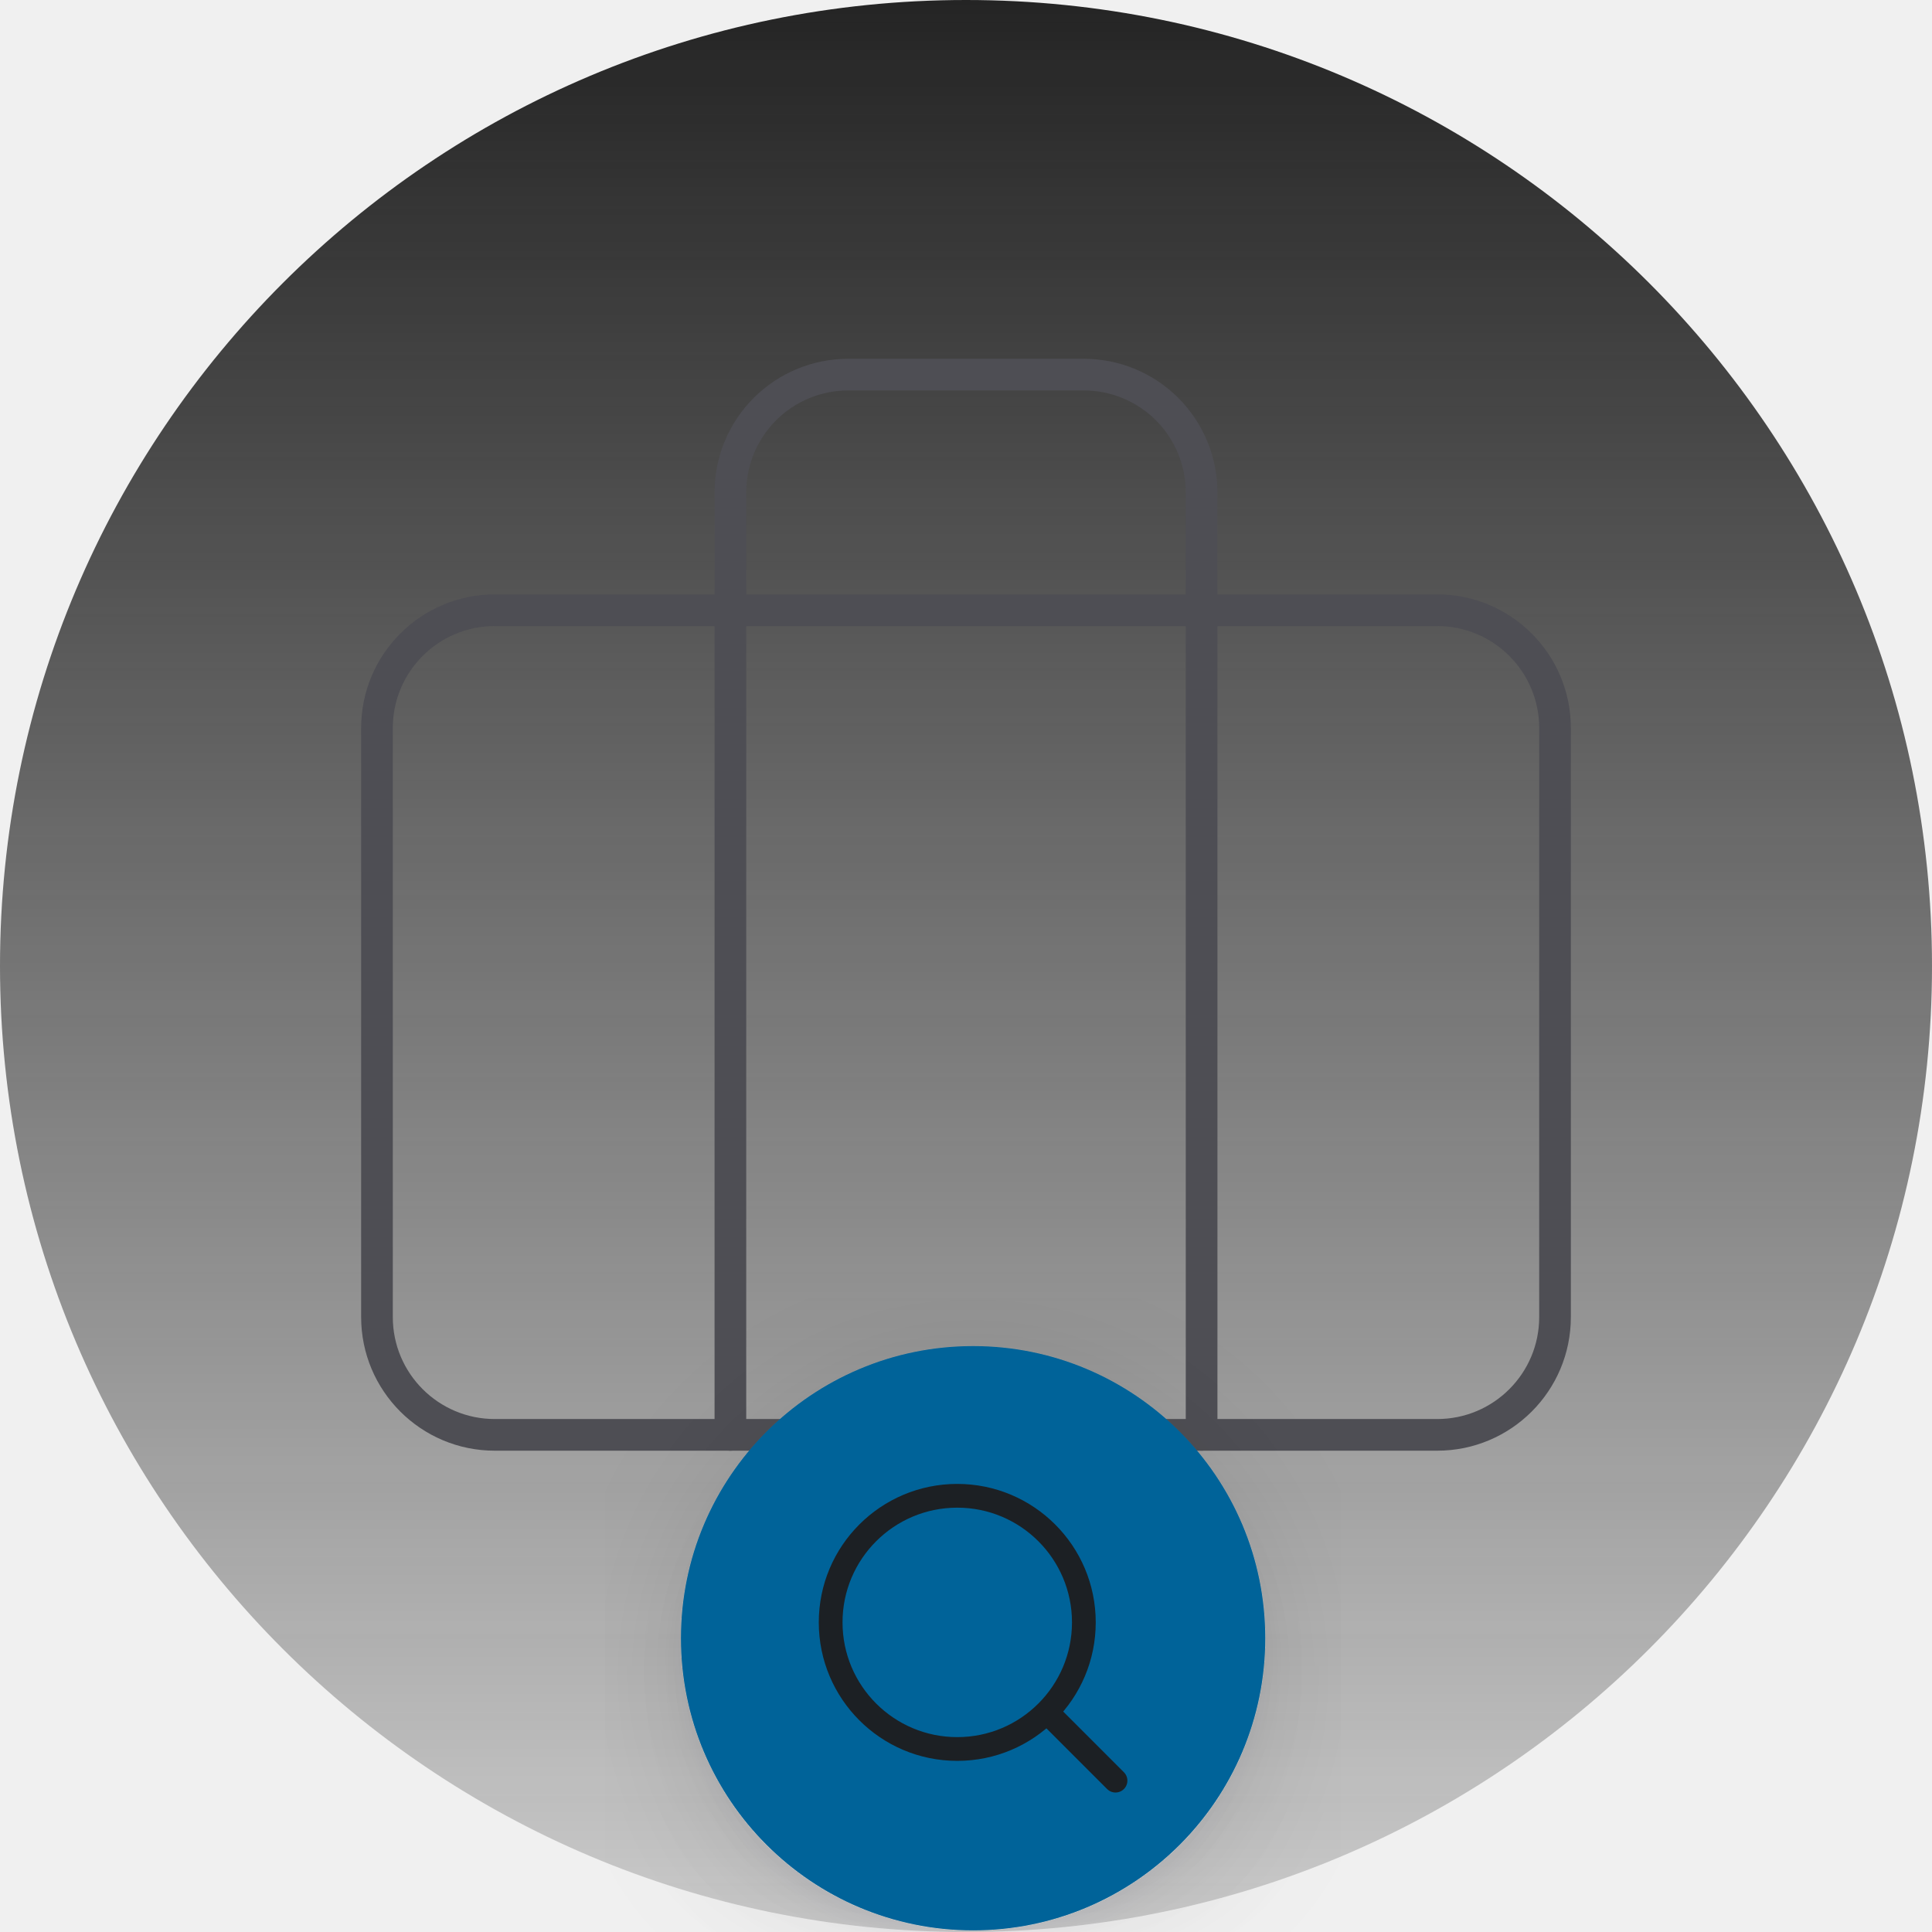
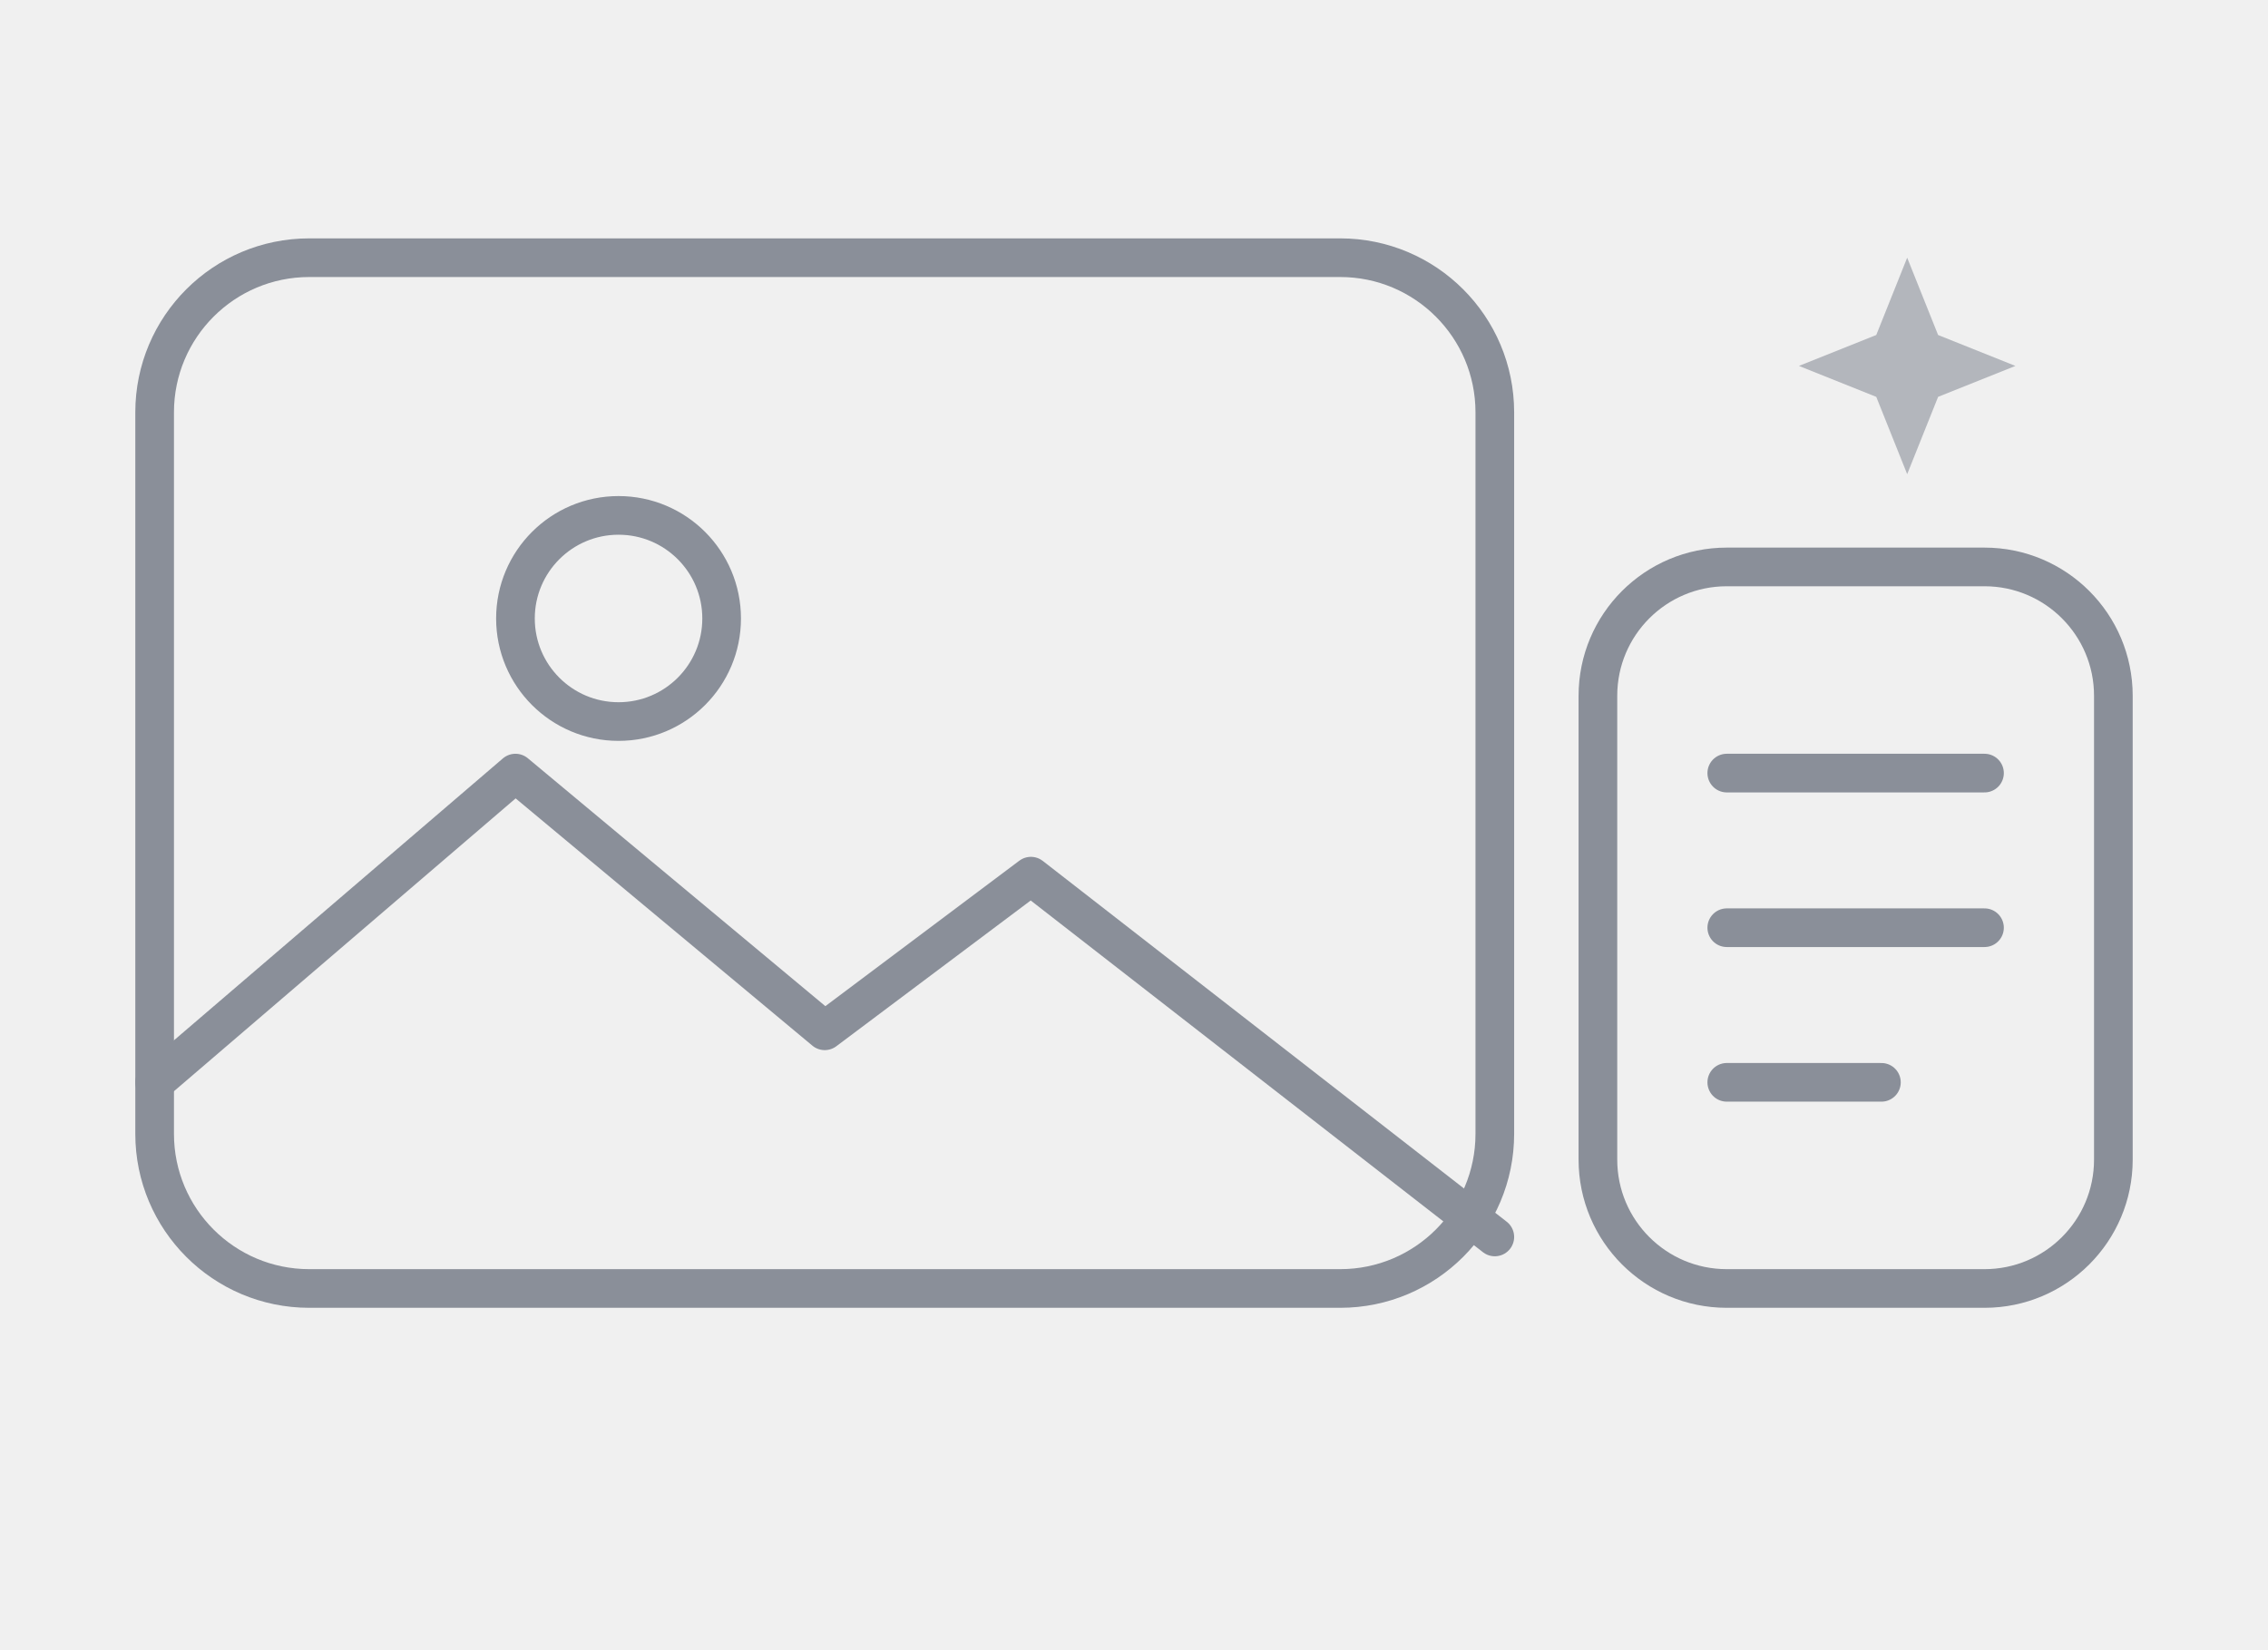
- <svg xmlns="http://www.w3.org/2000/svg" width="205" height="205" viewBox="0 0 205 205" fill="none">
-   <g clip-path="url(#clip0_854_167649)">
-     <circle cx="102.5" cy="102.5" r="102.5" fill="url(#paint0_linear_854_167649)" />
-     <path d="M152.5 64.75H52.5C45.596 64.75 40 70.346 40 77.25V139.75C40 146.654 45.596 152.25 52.5 152.25H152.5C159.404 152.25 165 146.654 165 139.75V77.25C165 70.346 159.404 64.75 152.5 64.75Z" stroke="#4E4E54" stroke-width="3.36" stroke-linecap="round" stroke-linejoin="round" />
-     <path d="M127.5 152.25V52.25C127.5 48.935 126.183 45.755 123.839 43.411C121.495 41.067 118.315 39.75 115 39.75H90C86.685 39.75 83.505 41.067 81.161 43.411C78.817 45.755 77.5 48.935 77.5 52.25V152.25" stroke="#4E4E54" stroke-width="3.36" stroke-linecap="round" stroke-linejoin="round" />
-     <g filter="url(#filter0_ddd_854_167649)">
-       <circle cx="103.254" cy="173.828" r="31" fill="#006399" />
-       <path d="M101.573 185.582C108.992 185.582 115.006 179.567 115.006 172.148C115.006 164.729 108.992 158.715 101.573 158.715C94.154 158.715 88.139 164.729 88.139 172.148C88.139 179.567 94.154 185.582 101.573 185.582Z" stroke="#1C2024" stroke-width="2.52" stroke-linecap="round" stroke-linejoin="round" />
-       <path d="M118.364 188.94L111.144 181.719" stroke="#1C2024" stroke-width="2.52" stroke-linecap="round" stroke-linejoin="round" />
-     </g>
-   </g>
-   <defs>
-     <filter id="filter0_ddd_854_167649" x="64.254" y="137.828" width="78" height="79" filterUnits="userSpaceOnUse" color-interpolation-filters="sRGB">
-       <feFlood flood-opacity="0" result="BackgroundImageFix" />
-       <feColorMatrix in="SourceAlpha" type="matrix" values="0 0 0 0 0 0 0 0 0 0 0 0 0 0 0 0 0 0 127 0" result="hardAlpha" />
-       <feMorphology radius="2" operator="erode" in="SourceAlpha" result="effect1_dropShadow_854_167649" />
-       <feOffset dy="2" />
-       <feGaussianBlur stdDeviation="1.5" />
-       <feComposite in2="hardAlpha" operator="out" />
-       <feColorMatrix type="matrix" values="0 0 0 0 0 0 0 0 0 0 0 0 0 0 0.24 0 0 0 0.051 0" />
-       <feBlend mode="normal" in2="BackgroundImageFix" result="effect1_dropShadow_854_167649" />
-       <feColorMatrix in="SourceAlpha" type="matrix" values="0 0 0 0 0 0 0 0 0 0 0 0 0 0 0 0 0 0 127 0" result="hardAlpha" />
-       <feMorphology radius="4" operator="erode" in="SourceAlpha" result="effect2_dropShadow_854_167649" />
-       <feOffset dy="3" />
-       <feGaussianBlur stdDeviation="6" />
-       <feComposite in2="hardAlpha" operator="out" />
-       <feColorMatrix type="matrix" values="0 0 0 0 0 0 0 0 0 0 0 0 0 0 0 0 0 0 0.055 0" />
-       <feBlend mode="normal" in2="effect1_dropShadow_854_167649" result="effect2_dropShadow_854_167649" />
-       <feColorMatrix in="SourceAlpha" type="matrix" values="0 0 0 0 0 0 0 0 0 0 0 0 0 0 0 0 0 0 127 0" result="hardAlpha" />
-       <feMorphology radius="8" operator="erode" in="SourceAlpha" result="effect3_dropShadow_854_167649" />
-       <feOffset dy="4" />
-       <feGaussianBlur stdDeviation="8" />
-       <feComposite in2="hardAlpha" operator="out" />
-       <feColorMatrix type="matrix" values="0 0 0 0 0 0 0 0 0 0 0 0 0 0 0 0 0 0 0.078 0" />
-       <feBlend mode="normal" in2="effect2_dropShadow_854_167649" result="effect3_dropShadow_854_167649" />
-       <feBlend mode="normal" in="SourceGraphic" in2="effect3_dropShadow_854_167649" result="shape" />
-     </filter>
-     <linearGradient id="paint0_linear_854_167649" x1="102.5" y1="0" x2="102.5" y2="207.52" gradientUnits="userSpaceOnUse">
-       <stop stop-color="#242424" />
-       <stop offset="1" stop-color="#171717" stop-opacity="0.16" />
-     </linearGradient>
-     <clipPath id="clip0_854_167649">
-       <rect width="205" height="205" fill="white" />
-     </clipPath>
-   </defs>
+ <svg xmlns="http://www.w3.org/2000/svg" viewBox="0 0 88 64" fill="none">
+   <rect x="6" y="10" width="52" height="40" rx="6" stroke="#8A8F99" stroke-width="1.5" />
+   <path d="M6 42l14-12 12 10 8-6 18 14" stroke="#8A8F99" stroke-width="1.5" stroke-linecap="round" stroke-linejoin="round" />
+   <circle cx="24" cy="24" r="4" stroke="#8A8F99" stroke-width="1.5" />
+   <rect x="62" y="22" width="20" height="28" rx="5" stroke="#8A8F99" stroke-width="1.5" />
+   <path d="M67 30h10M67 36h10M67 42h6" stroke="#8A8F99" stroke-width="1.5" stroke-linecap="round" />
+   <path d="M74 10l1.2 3 3 1.2-3 1.2-1.2 3-1.2-3-3-1.2 3-1.2 1.2-3z" fill="#8A8F99" opacity="0.6" />
</svg>
